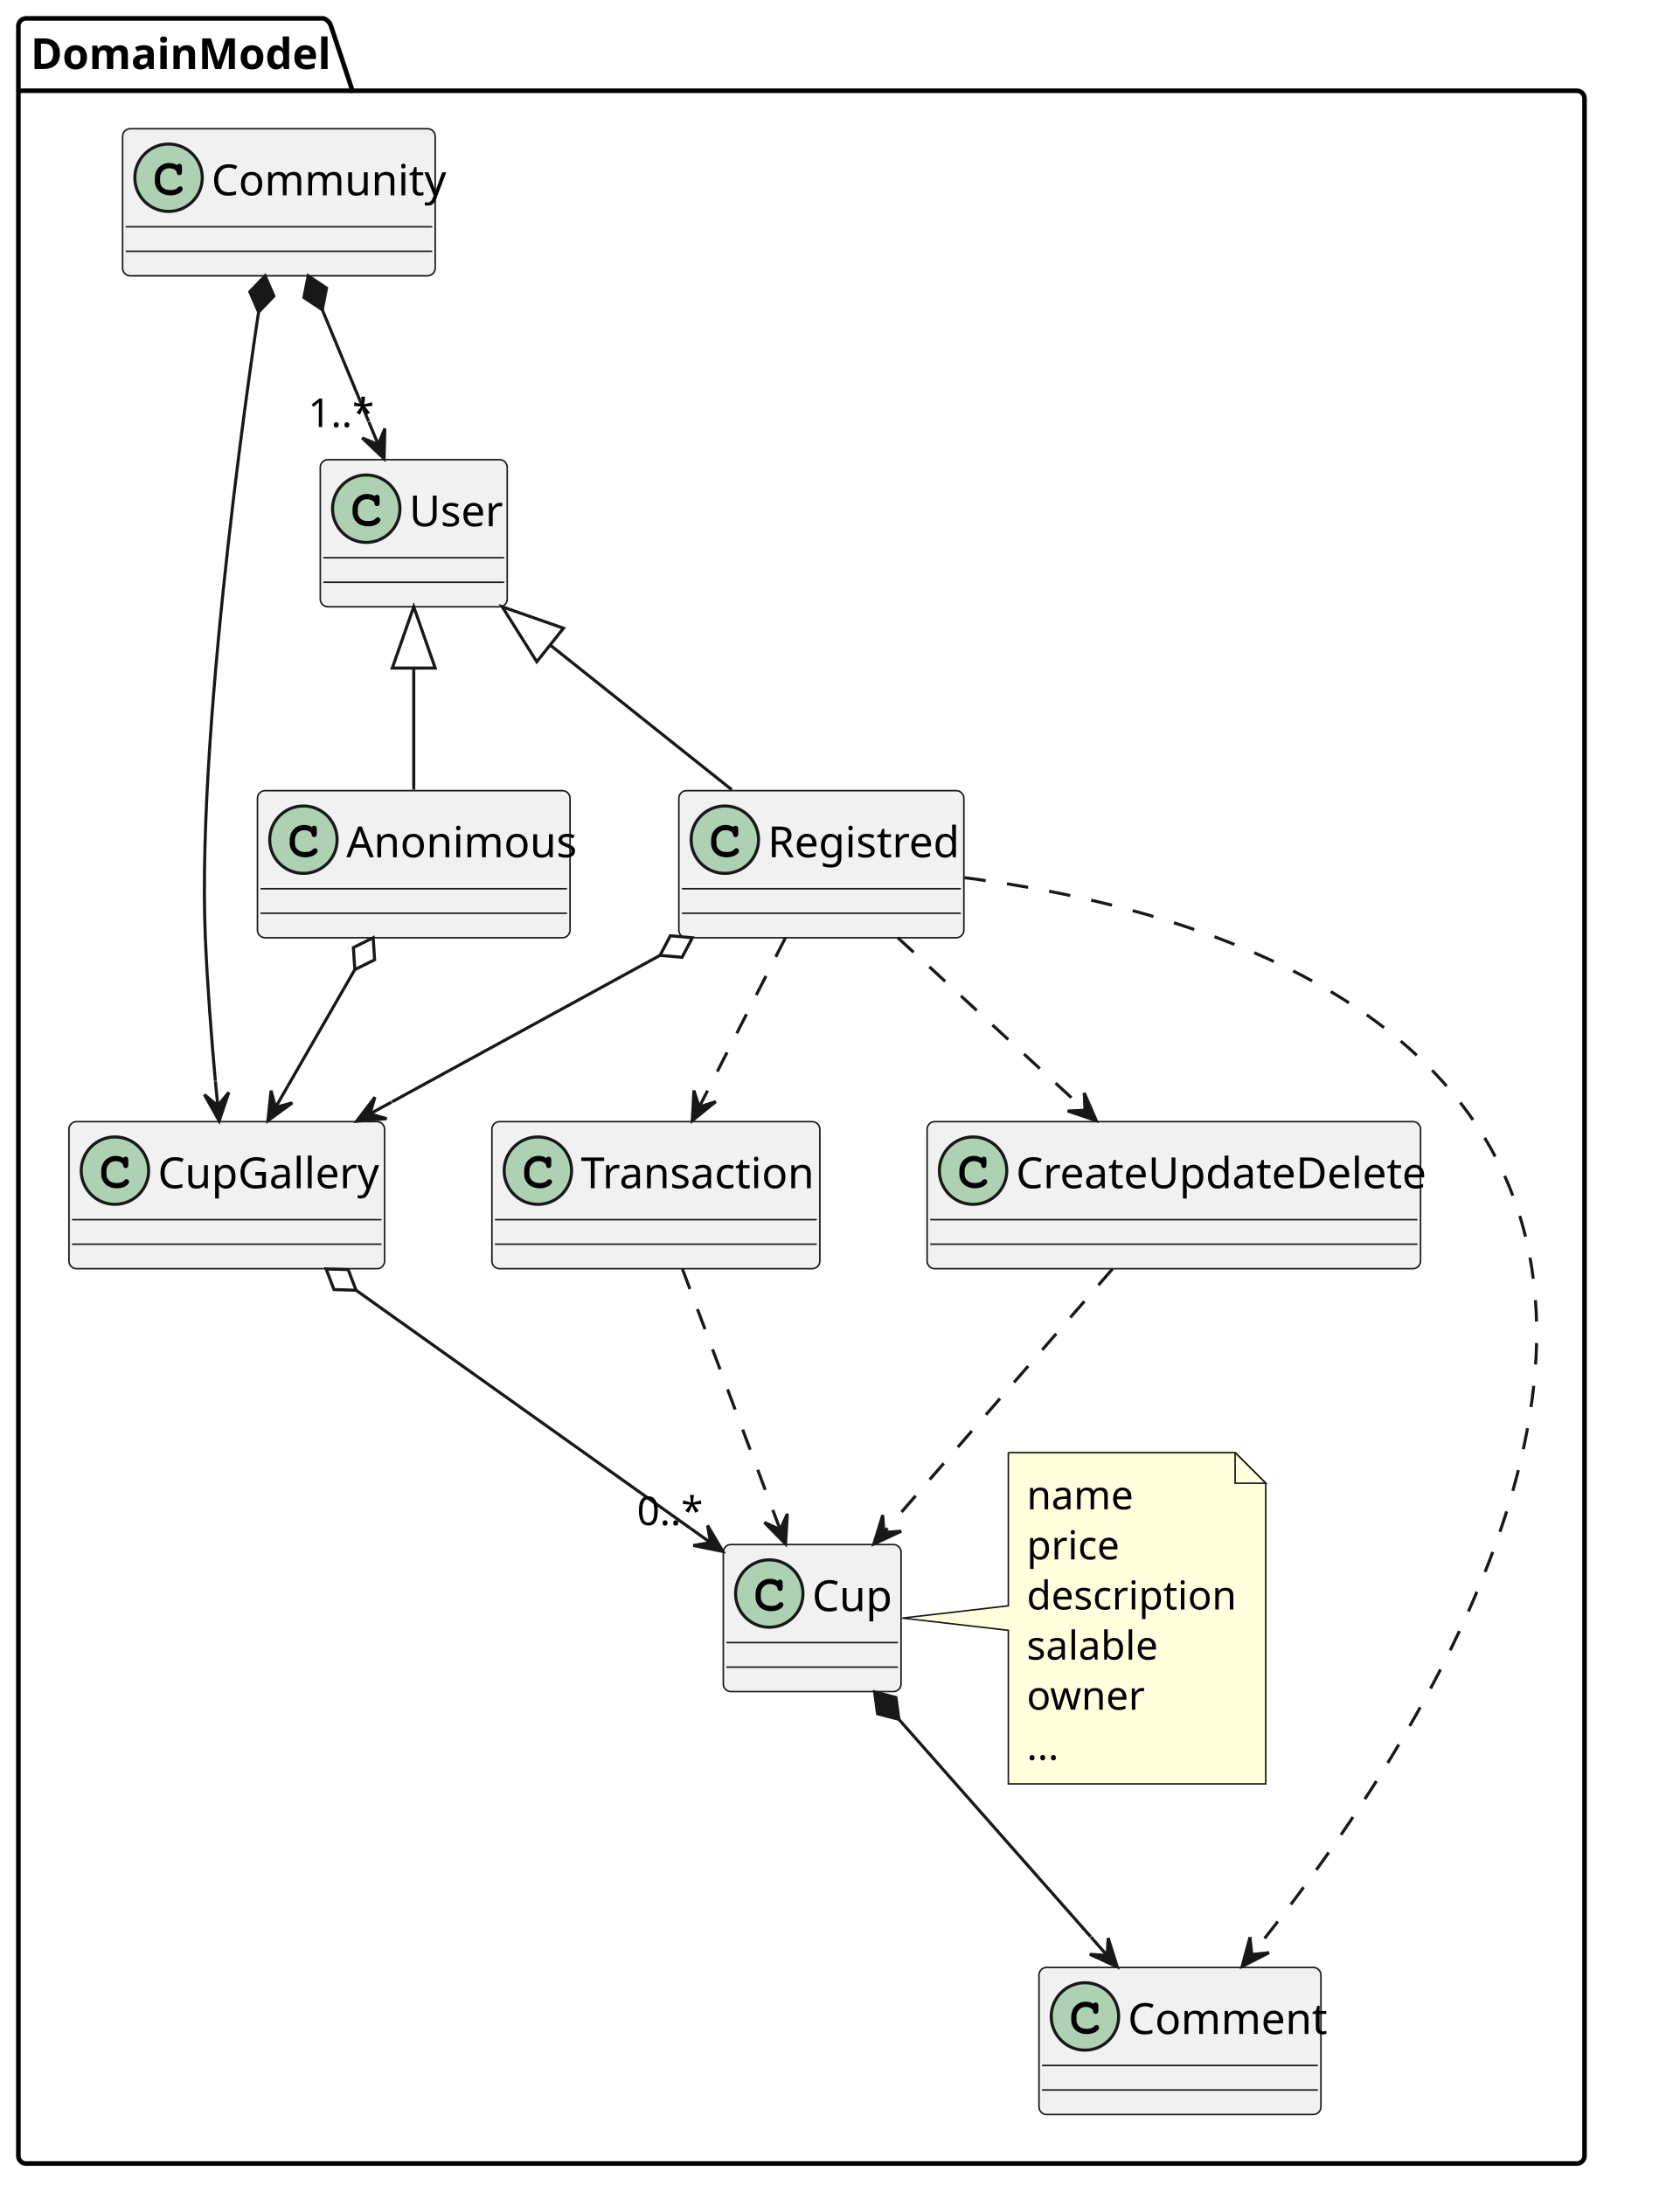
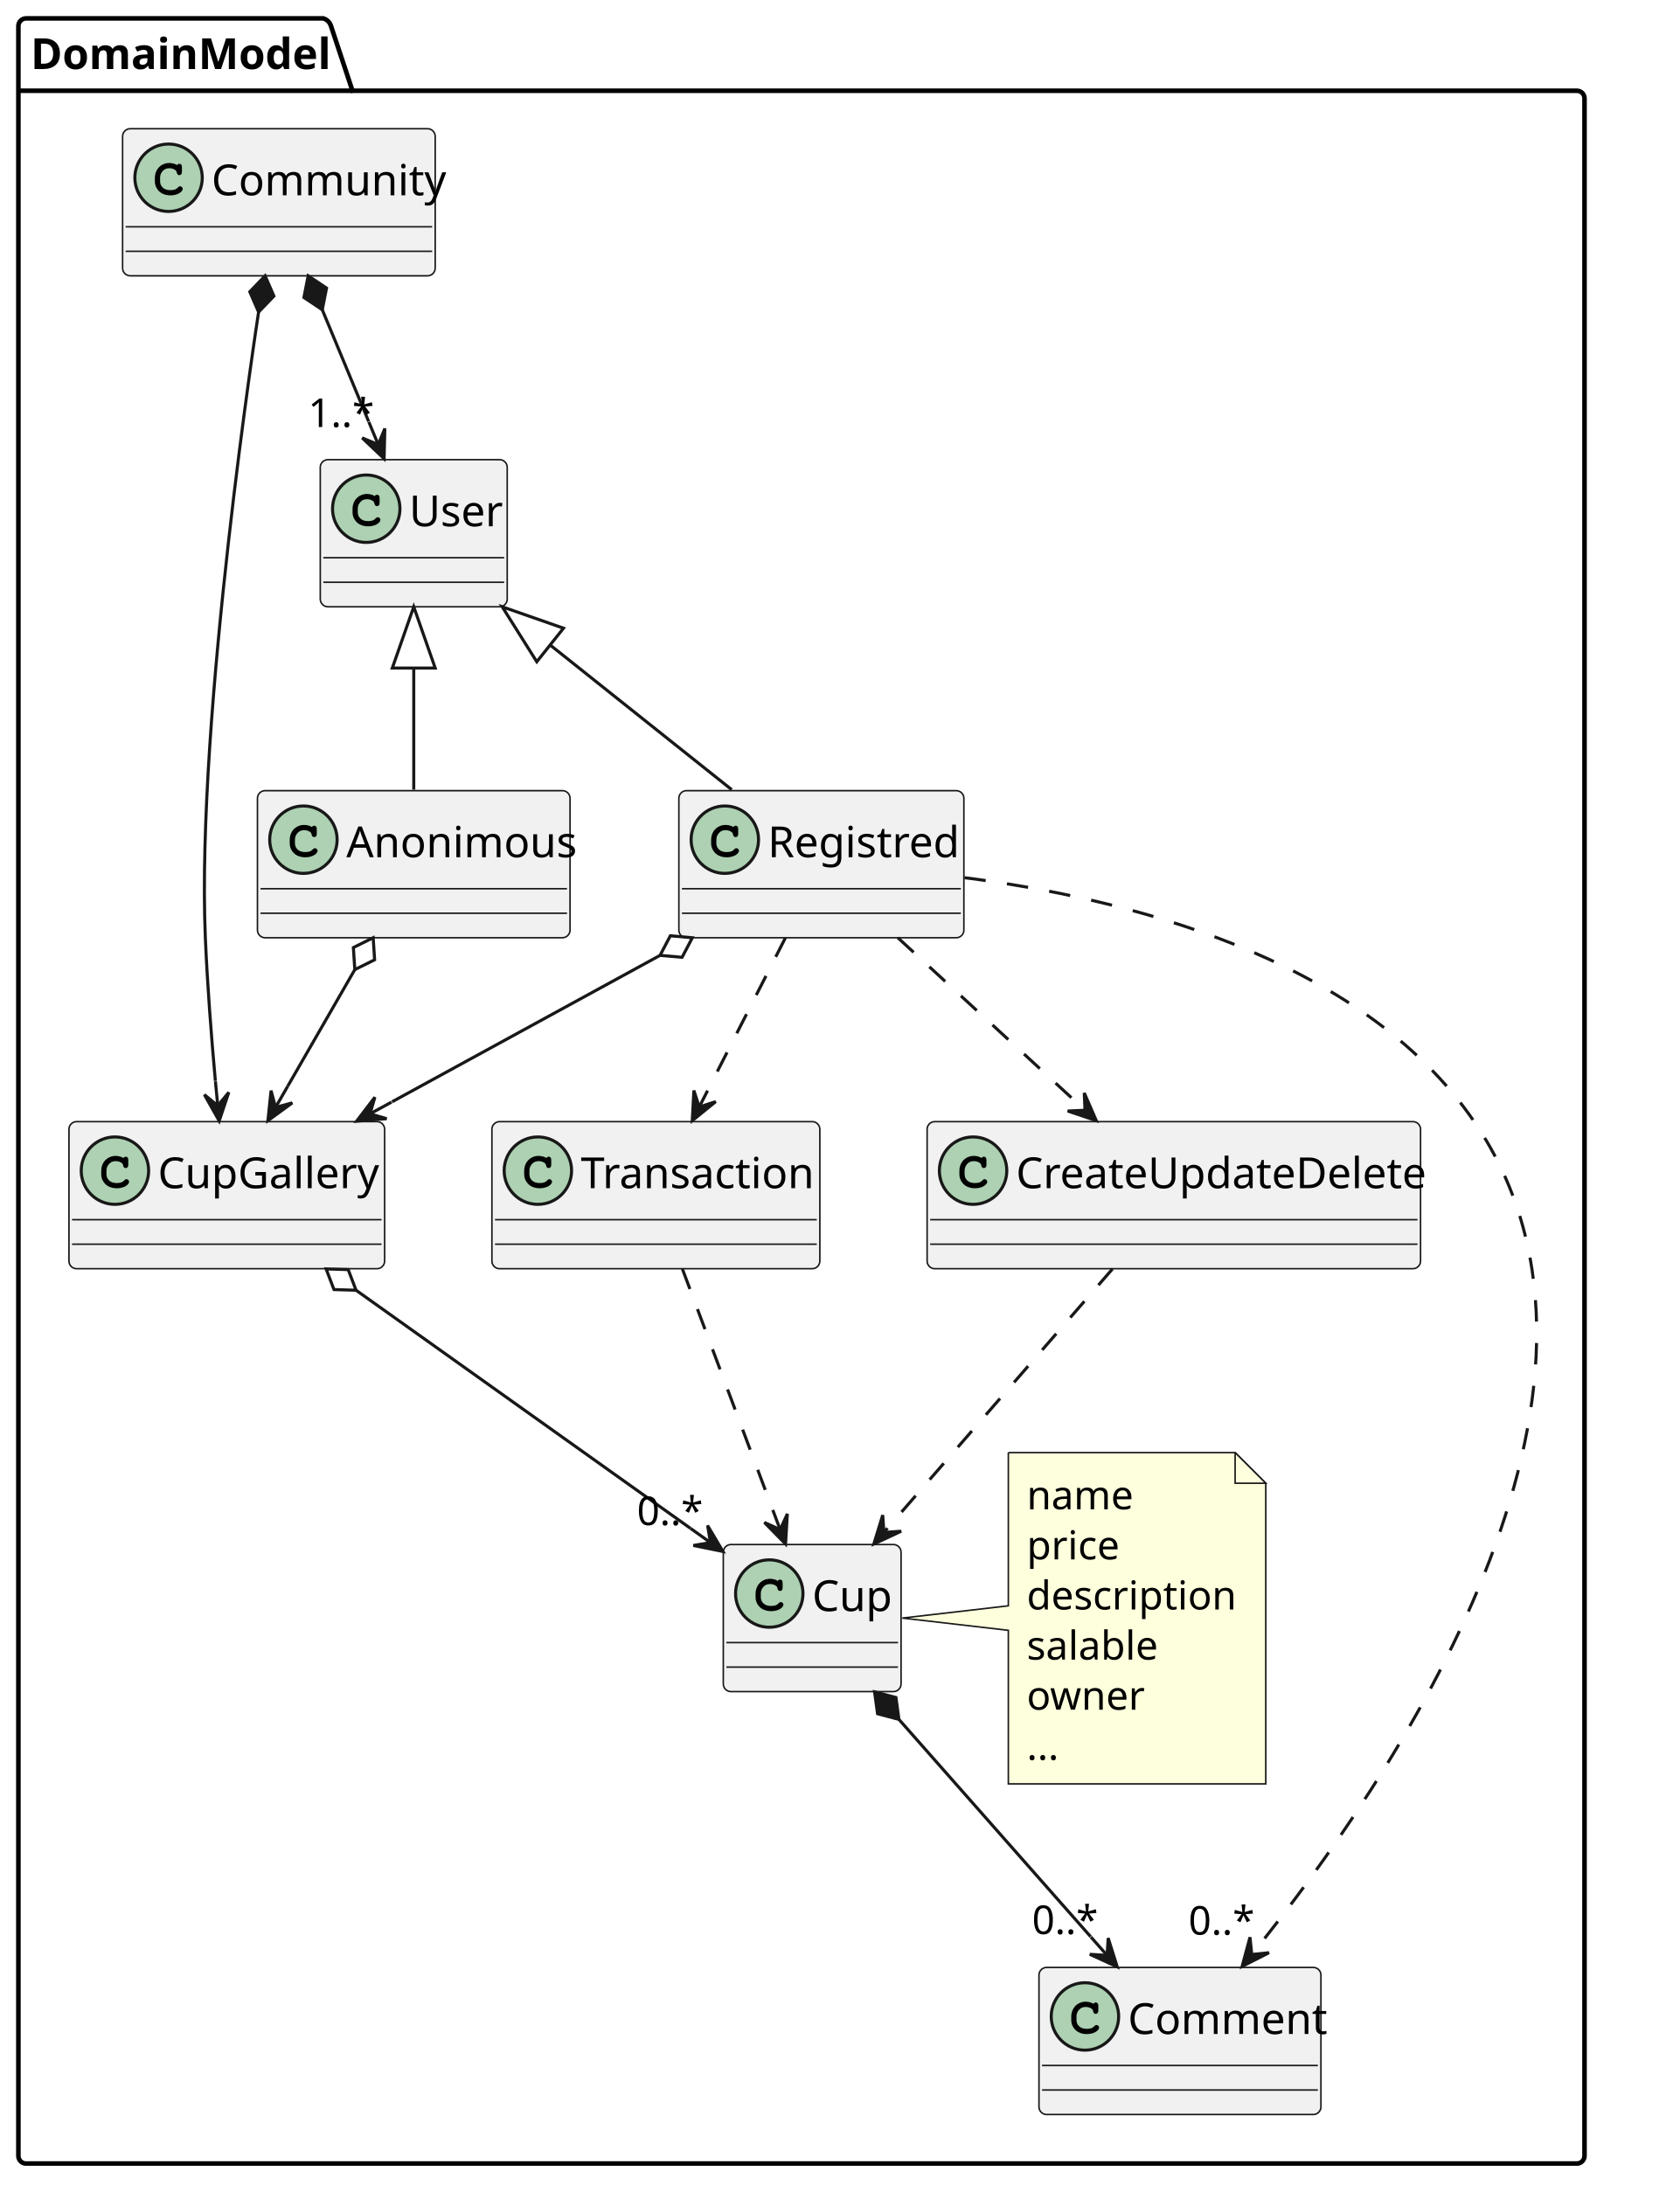
<svg xmlns="http://www.w3.org/2000/svg" contentStyleType="text/css" height="713px" preserveAspectRatio="none" style="width:548px;height:713px;background:#FFFFFF;" version="1.1" viewBox="0 0 548 713" width="548px" zoomAndPan="magnify">
  <defs />
  <g>
    <g id="cluster_DomainModel">
      <path d="M8.5,6 L105.5,6 A3.75,3.75 0 0 1 108,8.5 L115,29.609 L514.5,29.609 A2.5,2.5 0 0 1 517,32.109 L517,703.5 A2.5,2.5 0 0 1 514.5,706 L8.5,706 A2.5,2.5 0 0 1 6,703.5 L6,8.5 A2.5,2.5 0 0 1 8.5,6 " fill="none" style="stroke:#000000;stroke-width:1.5;" />
      <line style="stroke:#000000;stroke-width:1.5;" x1="6" x2="115" y1="29.609" y2="29.609" />
      <text fill="#000000" font-family="sans-serif" font-size="14" font-weight="bold" lengthAdjust="spacing" textLength="96" x="10" y="22.533">DomainModel</text>
    </g>
    <g id="elem_DomainModel.Community">
      <rect codeLine="2" fill="#F1F1F1" height="48" id="DomainModel.Community" rx="2.5" ry="2.5" style="stroke:#181818;stroke-width:0.5;" width="102" x="40" y="42" />
      <ellipse cx="55" cy="58" fill="#ADD1B2" rx="11" ry="11" style="stroke:#181818;stroke-width:1.0;" />
      <path d="M57.766,53.875 Q57.922,53.656 58.109,53.547 Q58.297,53.438 58.516,53.438 Q58.891,53.438 59.125,53.703 Q59.359,53.953 59.359,54.562 L59.359,56.016 Q59.359,56.625 59.125,56.891 Q58.891,57.156 58.516,57.156 Q58.172,57.156 57.969,56.953 Q57.766,56.766 57.656,56.25 Q57.609,55.891 57.422,55.703 Q57.094,55.328 56.484,55.109 Q55.875,54.891 55.25,54.891 Q54.484,54.891 53.844,55.219 Q53.219,55.547 52.719,56.297 Q52.234,57.047 52.234,58.078 L52.234,59.172 Q52.234,60.406 53.125,61.234 Q54.016,62.047 55.609,62.047 Q56.547,62.047 57.203,61.797 Q57.594,61.641 58.016,61.203 Q58.281,60.938 58.422,60.859 Q58.578,60.781 58.781,60.781 Q59.109,60.781 59.359,61.047 Q59.625,61.297 59.625,61.641 Q59.625,61.984 59.281,62.391 Q58.781,62.969 57.984,63.297 Q56.906,63.75 55.609,63.75 Q54.094,63.75 52.891,63.125 Q51.906,62.625 51.219,61.562 Q50.531,60.484 50.531,59.203 L50.531,58.047 Q50.531,56.719 51.141,55.578 Q51.766,54.422 52.859,53.812 Q53.953,53.188 55.188,53.188 Q55.922,53.188 56.562,53.359 Q57.219,53.516 57.766,53.875 Z " fill="#000000" />
      <text fill="#000000" font-family="sans-serif" font-size="14" lengthAdjust="spacing" textLength="70" x="69" y="63.728">Community</text>
      <line style="stroke:#181818;stroke-width:0.5;" x1="41" x2="141" y1="74" y2="74" />
      <line style="stroke:#181818;stroke-width:0.5;" x1="41" x2="141" y1="82" y2="82" />
    </g>
    <g id="elem_DomainModel.User">
      <rect codeLine="3" fill="#F1F1F1" height="48" id="DomainModel.User" rx="2.5" ry="2.5" style="stroke:#181818;stroke-width:0.5;" width="61" x="104.5" y="150" />
      <ellipse cx="119.5" cy="166" fill="#ADD1B2" rx="11" ry="11" style="stroke:#181818;stroke-width:1.0;" />
      <path d="M122.266,161.875 Q122.422,161.656 122.609,161.547 Q122.797,161.438 123.016,161.438 Q123.391,161.438 123.625,161.703 Q123.859,161.953 123.859,162.562 L123.859,164.016 Q123.859,164.625 123.625,164.891 Q123.391,165.156 123.016,165.156 Q122.672,165.156 122.469,164.953 Q122.266,164.766 122.156,164.25 Q122.109,163.891 121.922,163.703 Q121.594,163.328 120.984,163.109 Q120.375,162.891 119.75,162.891 Q118.984,162.891 118.344,163.219 Q117.719,163.547 117.219,164.297 Q116.734,165.047 116.734,166.078 L116.734,167.172 Q116.734,168.406 117.625,169.234 Q118.516,170.047 120.109,170.047 Q121.047,170.047 121.703,169.797 Q122.094,169.641 122.516,169.203 Q122.781,168.938 122.922,168.859 Q123.078,168.781 123.281,168.781 Q123.609,168.781 123.859,169.047 Q124.125,169.297 124.125,169.641 Q124.125,169.984 123.781,170.391 Q123.281,170.969 122.484,171.297 Q121.406,171.75 120.109,171.75 Q118.594,171.75 117.391,171.125 Q116.406,170.625 115.719,169.562 Q115.031,168.484 115.031,167.203 L115.031,166.047 Q115.031,164.719 115.641,163.578 Q116.266,162.422 117.359,161.812 Q118.453,161.188 119.688,161.188 Q120.422,161.188 121.062,161.359 Q121.719,161.516 122.266,161.875 Z " fill="#000000" />
      <text fill="#000000" font-family="sans-serif" font-size="14" lengthAdjust="spacing" textLength="29" x="133.5" y="171.728">User</text>
      <line style="stroke:#181818;stroke-width:0.5;" x1="105.5" x2="164.5" y1="182" y2="182" />
      <line style="stroke:#181818;stroke-width:0.5;" x1="105.5" x2="164.5" y1="190" y2="190" />
    </g>
    <g id="elem_DomainModel.Registred">
      <rect codeLine="4" fill="#F1F1F1" height="48" id="DomainModel.Registred" rx="2.5" ry="2.5" style="stroke:#181818;stroke-width:0.5;" width="93" x="221.5" y="258" />
      <ellipse cx="236.5" cy="274" fill="#ADD1B2" rx="11" ry="11" style="stroke:#181818;stroke-width:1.0;" />
      <path d="M239.266,269.875 Q239.422,269.656 239.609,269.547 Q239.797,269.438 240.016,269.438 Q240.391,269.438 240.625,269.703 Q240.859,269.953 240.859,270.562 L240.859,272.016 Q240.859,272.625 240.625,272.891 Q240.391,273.156 240.016,273.156 Q239.672,273.156 239.469,272.953 Q239.266,272.766 239.156,272.25 Q239.109,271.891 238.922,271.703 Q238.594,271.328 237.984,271.109 Q237.375,270.891 236.75,270.891 Q235.984,270.891 235.344,271.219 Q234.719,271.547 234.219,272.297 Q233.734,273.047 233.734,274.078 L233.734,275.172 Q233.734,276.406 234.625,277.234 Q235.516,278.047 237.109,278.047 Q238.047,278.047 238.703,277.797 Q239.094,277.641 239.516,277.203 Q239.781,276.938 239.922,276.859 Q240.078,276.781 240.281,276.781 Q240.609,276.781 240.859,277.047 Q241.125,277.297 241.125,277.641 Q241.125,277.984 240.781,278.391 Q240.281,278.969 239.484,279.297 Q238.406,279.75 237.109,279.75 Q235.594,279.75 234.391,279.125 Q233.406,278.625 232.719,277.562 Q232.031,276.484 232.031,275.203 L232.031,274.047 Q232.031,272.719 232.641,271.578 Q233.266,270.422 234.359,269.812 Q235.453,269.188 236.688,269.188 Q237.422,269.188 238.062,269.359 Q238.719,269.516 239.266,269.875 Z " fill="#000000" />
      <text fill="#000000" font-family="sans-serif" font-size="14" lengthAdjust="spacing" textLength="61" x="250.5" y="279.728">Registred</text>
      <line style="stroke:#181818;stroke-width:0.5;" x1="222.5" x2="313.5" y1="290" y2="290" />
      <line style="stroke:#181818;stroke-width:0.5;" x1="222.5" x2="313.5" y1="298" y2="298" />
    </g>
    <g id="elem_DomainModel.Anonimous">
      <rect codeLine="5" fill="#F1F1F1" height="48" id="DomainModel.Anonimous" rx="2.5" ry="2.5" style="stroke:#181818;stroke-width:0.5;" width="102" x="84" y="258" />
      <ellipse cx="99" cy="274" fill="#ADD1B2" rx="11" ry="11" style="stroke:#181818;stroke-width:1.0;" />
      <path d="M101.766,269.875 Q101.922,269.656 102.109,269.547 Q102.297,269.438 102.516,269.438 Q102.891,269.438 103.125,269.703 Q103.359,269.953 103.359,270.562 L103.359,272.016 Q103.359,272.625 103.125,272.891 Q102.891,273.156 102.516,273.156 Q102.172,273.156 101.969,272.953 Q101.766,272.766 101.656,272.25 Q101.609,271.891 101.422,271.703 Q101.094,271.328 100.484,271.109 Q99.875,270.891 99.25,270.891 Q98.484,270.891 97.844,271.219 Q97.219,271.547 96.719,272.297 Q96.234,273.047 96.234,274.078 L96.234,275.172 Q96.234,276.406 97.125,277.234 Q98.016,278.047 99.609,278.047 Q100.547,278.047 101.203,277.797 Q101.594,277.641 102.016,277.203 Q102.281,276.938 102.422,276.859 Q102.578,276.781 102.781,276.781 Q103.109,276.781 103.359,277.047 Q103.625,277.297 103.625,277.641 Q103.625,277.984 103.281,278.391 Q102.781,278.969 101.984,279.297 Q100.906,279.75 99.609,279.75 Q98.094,279.75 96.891,279.125 Q95.906,278.625 95.219,277.562 Q94.531,276.484 94.531,275.203 L94.531,274.047 Q94.531,272.719 95.141,271.578 Q95.766,270.422 96.859,269.812 Q97.953,269.188 99.188,269.188 Q99.922,269.188 100.562,269.359 Q101.219,269.516 101.766,269.875 Z " fill="#000000" />
      <text fill="#000000" font-family="sans-serif" font-size="14" lengthAdjust="spacing" textLength="70" x="113" y="279.728">Anonimous</text>
      <line style="stroke:#181818;stroke-width:0.5;" x1="85" x2="185" y1="290" y2="290" />
      <line style="stroke:#181818;stroke-width:0.5;" x1="85" x2="185" y1="298" y2="298" />
    </g>
    <g id="elem_DomainModel.CupGallery">
      <rect codeLine="6" fill="#F1F1F1" height="48" id="DomainModel.CupGallery" rx="2.5" ry="2.5" style="stroke:#181818;stroke-width:0.5;" width="103" x="22.5" y="366" />
      <ellipse cx="37.5" cy="382" fill="#ADD1B2" rx="11" ry="11" style="stroke:#181818;stroke-width:1.0;" />
      <path d="M40.266,377.875 Q40.422,377.656 40.609,377.547 Q40.797,377.438 41.016,377.438 Q41.391,377.438 41.625,377.703 Q41.859,377.953 41.859,378.562 L41.859,380.016 Q41.859,380.625 41.625,380.891 Q41.391,381.156 41.016,381.156 Q40.672,381.156 40.469,380.953 Q40.266,380.766 40.156,380.25 Q40.109,379.891 39.922,379.703 Q39.594,379.328 38.984,379.109 Q38.375,378.891 37.75,378.891 Q36.984,378.891 36.344,379.219 Q35.719,379.547 35.219,380.297 Q34.734,381.047 34.734,382.078 L34.734,383.172 Q34.734,384.406 35.625,385.234 Q36.516,386.047 38.109,386.047 Q39.047,386.047 39.703,385.797 Q40.094,385.641 40.516,385.203 Q40.781,384.938 40.922,384.859 Q41.078,384.781 41.281,384.781 Q41.609,384.781 41.859,385.047 Q42.125,385.297 42.125,385.641 Q42.125,385.984 41.781,386.391 Q41.281,386.969 40.484,387.297 Q39.406,387.75 38.109,387.75 Q36.594,387.75 35.391,387.125 Q34.406,386.625 33.719,385.562 Q33.031,384.484 33.031,383.203 L33.031,382.047 Q33.031,380.719 33.641,379.578 Q34.266,378.422 35.359,377.812 Q36.453,377.188 37.688,377.188 Q38.422,377.188 39.062,377.359 Q39.719,377.516 40.266,377.875 Z " fill="#000000" />
      <text fill="#000000" font-family="sans-serif" font-size="14" lengthAdjust="spacing" textLength="71" x="51.5" y="387.728">CupGallery</text>
      <line style="stroke:#181818;stroke-width:0.5;" x1="23.5" x2="124.5" y1="398" y2="398" />
      <line style="stroke:#181818;stroke-width:0.5;" x1="23.5" x2="124.5" y1="406" y2="406" />
    </g>
    <g id="elem_DomainModel.Cup">
      <rect codeLine="7" fill="#F1F1F1" height="48" id="DomainModel.Cup" rx="2.5" ry="2.5" style="stroke:#181818;stroke-width:0.5;" width="58" x="236" y="504" />
      <ellipse cx="251" cy="520" fill="#ADD1B2" rx="11" ry="11" style="stroke:#181818;stroke-width:1.0;" />
      <path d="M253.766,515.875 Q253.922,515.656 254.109,515.547 Q254.297,515.438 254.516,515.438 Q254.891,515.438 255.125,515.703 Q255.359,515.953 255.359,516.562 L255.359,518.016 Q255.359,518.625 255.125,518.891 Q254.891,519.156 254.516,519.156 Q254.172,519.156 253.969,518.953 Q253.766,518.766 253.656,518.25 Q253.609,517.891 253.422,517.703 Q253.094,517.328 252.484,517.109 Q251.875,516.891 251.25,516.891 Q250.484,516.891 249.844,517.219 Q249.219,517.547 248.719,518.297 Q248.234,519.047 248.234,520.078 L248.234,521.172 Q248.234,522.406 249.125,523.234 Q250.016,524.047 251.609,524.047 Q252.547,524.047 253.203,523.797 Q253.594,523.641 254.016,523.203 Q254.281,522.938 254.422,522.859 Q254.578,522.781 254.781,522.781 Q255.109,522.781 255.359,523.047 Q255.625,523.297 255.625,523.641 Q255.625,523.984 255.281,524.391 Q254.781,524.969 253.984,525.297 Q252.906,525.75 251.609,525.75 Q250.094,525.75 248.891,525.125 Q247.906,524.625 247.219,523.562 Q246.531,522.484 246.531,521.203 L246.531,520.047 Q246.531,518.719 247.141,517.578 Q247.766,516.422 248.859,515.812 Q249.953,515.188 251.188,515.188 Q251.922,515.188 252.562,515.359 Q253.219,515.516 253.766,515.875 Z " fill="#000000" />
      <text fill="#000000" font-family="sans-serif" font-size="14" lengthAdjust="spacing" textLength="26" x="265" y="525.729">Cup</text>
      <line style="stroke:#181818;stroke-width:0.5;" x1="237" x2="293" y1="536" y2="536" />
      <line style="stroke:#181818;stroke-width:0.5;" x1="237" x2="293" y1="544" y2="544" />
    </g>
    <g id="elem_DomainModel.GMN9">
      <path d="M329,474 L329,524 L294.4,528 L329,532 L329,582.109 A0,0 0 0 0 329,582.109 L413,582.109 A0,0 0 0 0 413,582.109 L413,484 L403,474 L329,474 A0,0 0 0 0 329,474 " fill="#FEFFDD" style="stroke:#181818;stroke-width:0.5;" />
      <path d="M403,474 L403,484 L413,484 L403,474 " fill="#FEFFDD" style="stroke:#181818;stroke-width:0.5;" />
      <text fill="#000000" font-family="sans-serif" font-size="13" lengthAdjust="spacing" textLength="32" x="335" y="492.495">name</text>
      <text fill="#000000" font-family="sans-serif" font-size="13" lengthAdjust="spacing" textLength="28" x="335" y="508.847">price</text>
      <text fill="#000000" font-family="sans-serif" font-size="13" lengthAdjust="spacing" textLength="63" x="335" y="525.198">description</text>
      <text fill="#000000" font-family="sans-serif" font-size="13" lengthAdjust="spacing" textLength="41" x="335" y="541.55">salable</text>
      <text fill="#000000" font-family="sans-serif" font-size="13" lengthAdjust="spacing" textLength="34" x="335" y="557.901">owner</text>
      <text fill="#000000" font-family="sans-serif" font-size="13" lengthAdjust="spacing" textLength="12" x="335" y="574.253">...</text>
    </g>
    <g id="elem_DomainModel.Comment">
      <rect codeLine="9" fill="#F1F1F1" height="48" id="DomainModel.Comment" rx="2.5" ry="2.5" style="stroke:#181818;stroke-width:0.5;" width="92" x="339" y="642" />
      <ellipse cx="354" cy="658" fill="#ADD1B2" rx="11" ry="11" style="stroke:#181818;stroke-width:1.0;" />
      <path d="M356.766,653.875 Q356.922,653.656 357.109,653.547 Q357.297,653.438 357.516,653.438 Q357.891,653.438 358.125,653.703 Q358.359,653.953 358.359,654.562 L358.359,656.016 Q358.359,656.625 358.125,656.891 Q357.891,657.156 357.516,657.156 Q357.172,657.156 356.969,656.953 Q356.766,656.766 356.656,656.25 Q356.609,655.891 356.422,655.703 Q356.094,655.328 355.484,655.109 Q354.875,654.891 354.25,654.891 Q353.484,654.891 352.844,655.219 Q352.219,655.547 351.719,656.297 Q351.234,657.047 351.234,658.078 L351.234,659.172 Q351.234,660.406 352.125,661.234 Q353.016,662.047 354.609,662.047 Q355.547,662.047 356.203,661.797 Q356.594,661.641 357.016,661.203 Q357.281,660.938 357.422,660.859 Q357.578,660.781 357.781,660.781 Q358.109,660.781 358.359,661.047 Q358.625,661.297 358.625,661.641 Q358.625,661.984 358.281,662.391 Q357.781,662.969 356.984,663.297 Q355.906,663.75 354.609,663.75 Q353.094,663.75 351.891,663.125 Q350.906,662.625 350.219,661.562 Q349.531,660.484 349.531,659.203 L349.531,658.047 Q349.531,656.719 350.141,655.578 Q350.766,654.422 351.859,653.812 Q352.953,653.188 354.188,653.188 Q354.922,653.188 355.562,653.359 Q356.219,653.516 356.766,653.875 Z " fill="#000000" />
      <text fill="#000000" font-family="sans-serif" font-size="14" lengthAdjust="spacing" textLength="60" x="368" y="663.729">Comment</text>
      <line style="stroke:#181818;stroke-width:0.5;" x1="340" x2="430" y1="674" y2="674" />
      <line style="stroke:#181818;stroke-width:0.5;" x1="340" x2="430" y1="682" y2="682" />
    </g>
    <g id="elem_DomainModel.Transaction">
      <rect codeLine="10" fill="#F1F1F1" height="48" id="DomainModel.Transaction" rx="2.5" ry="2.5" style="stroke:#181818;stroke-width:0.5;" width="107" x="160.5" y="366" />
      <ellipse cx="175.5" cy="382" fill="#ADD1B2" rx="11" ry="11" style="stroke:#181818;stroke-width:1.0;" />
      <path d="M178.266,377.875 Q178.422,377.656 178.609,377.547 Q178.797,377.438 179.016,377.438 Q179.391,377.438 179.625,377.703 Q179.859,377.953 179.859,378.562 L179.859,380.016 Q179.859,380.625 179.625,380.891 Q179.391,381.156 179.016,381.156 Q178.672,381.156 178.469,380.953 Q178.266,380.766 178.156,380.25 Q178.109,379.891 177.922,379.703 Q177.594,379.328 176.984,379.109 Q176.375,378.891 175.75,378.891 Q174.984,378.891 174.344,379.219 Q173.719,379.547 173.219,380.297 Q172.734,381.047 172.734,382.078 L172.734,383.172 Q172.734,384.406 173.625,385.234 Q174.516,386.047 176.109,386.047 Q177.047,386.047 177.703,385.797 Q178.094,385.641 178.516,385.203 Q178.781,384.938 178.922,384.859 Q179.078,384.781 179.281,384.781 Q179.609,384.781 179.859,385.047 Q180.125,385.297 180.125,385.641 Q180.125,385.984 179.781,386.391 Q179.281,386.969 178.484,387.297 Q177.406,387.75 176.109,387.75 Q174.594,387.75 173.391,387.125 Q172.406,386.625 171.719,385.562 Q171.031,384.484 171.031,383.203 L171.031,382.047 Q171.031,380.719 171.641,379.578 Q172.266,378.422 173.359,377.812 Q174.453,377.188 175.688,377.188 Q176.422,377.188 177.062,377.359 Q177.719,377.516 178.266,377.875 Z " fill="#000000" />
      <text fill="#000000" font-family="sans-serif" font-size="14" lengthAdjust="spacing" textLength="75" x="189.5" y="387.728">Transaction</text>
      <line style="stroke:#181818;stroke-width:0.5;" x1="161.5" x2="266.5" y1="398" y2="398" />
      <line style="stroke:#181818;stroke-width:0.5;" x1="161.5" x2="266.5" y1="406" y2="406" />
    </g>
    <g id="elem_DomainModel.CreateUpdateDelete">
      <rect codeLine="11" fill="#F1F1F1" height="48" id="DomainModel.CreateUpdateDelete" rx="2.5" ry="2.5" style="stroke:#181818;stroke-width:0.5;" width="161" x="302.5" y="366" />
      <ellipse cx="317.5" cy="382" fill="#ADD1B2" rx="11" ry="11" style="stroke:#181818;stroke-width:1.0;" />
      <path d="M320.266,377.875 Q320.422,377.656 320.609,377.547 Q320.797,377.438 321.016,377.438 Q321.391,377.438 321.625,377.703 Q321.859,377.953 321.859,378.562 L321.859,380.016 Q321.859,380.625 321.625,380.891 Q321.391,381.156 321.016,381.156 Q320.672,381.156 320.469,380.953 Q320.266,380.766 320.156,380.25 Q320.109,379.891 319.922,379.703 Q319.594,379.328 318.984,379.109 Q318.375,378.891 317.75,378.891 Q316.984,378.891 316.344,379.219 Q315.719,379.547 315.219,380.297 Q314.734,381.047 314.734,382.078 L314.734,383.172 Q314.734,384.406 315.625,385.234 Q316.516,386.047 318.109,386.047 Q319.047,386.047 319.703,385.797 Q320.094,385.641 320.516,385.203 Q320.781,384.938 320.922,384.859 Q321.078,384.781 321.281,384.781 Q321.609,384.781 321.859,385.047 Q322.125,385.297 322.125,385.641 Q322.125,385.984 321.781,386.391 Q321.281,386.969 320.484,387.297 Q319.406,387.75 318.109,387.75 Q316.594,387.75 315.391,387.125 Q314.406,386.625 313.719,385.562 Q313.031,384.484 313.031,383.203 L313.031,382.047 Q313.031,380.719 313.641,379.578 Q314.266,378.422 315.359,377.812 Q316.453,377.188 317.688,377.188 Q318.422,377.188 319.062,377.359 Q319.719,377.516 320.266,377.875 Z " fill="#000000" />
      <text fill="#000000" font-family="sans-serif" font-size="14" lengthAdjust="spacing" textLength="129" x="331.5" y="387.728">CreateUpdateDelete</text>
      <line style="stroke:#181818;stroke-width:0.5;" x1="303.5" x2="462.5" y1="398" y2="398" />
      <line style="stroke:#181818;stroke-width:0.5;" x1="303.5" x2="462.5" y1="406" y2="406" />
    </g>
    <g id="link_DomainModel.Community_DomainModel.User">
      <path codeLine="12" d="M105.154,101.082 C105.154,101.082 115.59,126.23 120.28,137.54 " fill="none" id="DomainModel.Community-DomainModel.User" style="stroke:#181818;stroke-width:1.0;" />
      <polygon fill="#181818" points="125.32,149.68,125.565,139.834,123.404,145.062,118.176,142.9,125.32,149.68" style="stroke:#181818;stroke-width:1.0;" />
      <line style="stroke:#181818;stroke-width:1.0;" x1="123.404" x2="120.335" y1="145.062" y2="137.675" />
      <polygon fill="#181818" points="100.55,90,99.158,97.076,105.154,101.082,106.546,94.006,100.55,90" style="stroke:#181818;stroke-width:1.0;" />
      <text fill="#000000" font-family="sans-serif" font-size="13" lengthAdjust="spacing" textLength="20" x="100.523" y="139.34">1..*</text>
    </g>
    <g id="link_DomainModel.Community_DomainModel.CupGallery">
      <path codeLine="13" d="M84.375,101.82 C84.375,101.82 63.96,233.73 67,306 C67.65,321.33 68.96,338.21 70.27,352.72 " fill="none" id="DomainModel.Community-DomainModel.CupGallery" style="stroke:#181818;stroke-width:1.0;" />
      <polygon fill="#181818" points="71.52,365.78,74.651,356.442,71.047,360.802,66.686,357.199,71.52,365.78" style="stroke:#181818;stroke-width:1.0;" />
      <line style="stroke:#181818;stroke-width:1.0;" x1="71.047" x2="70.285" y1="360.802" y2="352.84" />
      <polygon fill="#181818" points="86.5,90.01,81.501,95.207,84.375,101.82,89.374,96.623,86.5,90.01" style="stroke:#181818;stroke-width:1.0;" />
    </g>
    <g id="link_DomainModel.CupGallery_DomainModel.Cup">
      <path codeLine="14" d="M116.177,421.027 C116.177,421.027 193.7,476.23 225.28,498.72 " fill="none" id="DomainModel.CupGallery-DomainModel.Cup" style="stroke:#181818;stroke-width:1.0;" />
      <polygon fill="#181818" points="235.89,506.27,230.876,497.793,231.816,503.371,226.238,504.311,235.89,506.27" style="stroke:#181818;stroke-width:1.0;" />
      <line style="stroke:#181818;stroke-width:1.0;" x1="231.816" x2="225.3" y1="503.371" y2="498.73" />
      <polygon fill="none" points="106.4,414.07,108.969,420.808,116.177,421.027,113.608,414.29,106.4,414.07" style="stroke:#181818;stroke-width:1.0;" />
      <text fill="#000000" font-family="sans-serif" font-size="13" lengthAdjust="spacing" textLength="20" x="207.824" y="497.67">0..*</text>
    </g>
    <g id="link_DomainModel.Cup_DomainModel.Comment">
      <path codeLine="15" d="M293.301,561.067 C293.301,561.067 337.13,610.75 355.85,631.96 " fill="none" id="DomainModel.Cup-DomainModel.Comment" style="stroke:#181818;stroke-width:1.0;" />
      <polygon fill="#181818" points="364.54,641.82,361.583,632.426,361.231,638.072,355.585,637.72,364.54,641.82" style="stroke:#181818;stroke-width:1.0;" />
      <line style="stroke:#181818;stroke-width:1.0;" x1="361.231" x2="355.94" y1="638.072" y2="632.07" />
      <polygon fill="#181818" points="285.36,552.07,286.332,559.215,293.301,561.067,292.329,553.921,285.36,552.07" style="stroke:#181818;stroke-width:1.0;" />
+       <text fill="#000000" font-family="sans-serif" font-size="13" lengthAdjust="spacing" textLength="20" x="336.735" y="631.114">0..*</text>
    </g>
    <g id="link_DomainModel.Anonimous_DomainModel.CupGallery">
      <path codeLine="16" d="M115.769,316.398 C115.769,316.398 100.73,342.56 93.91,354.4 " fill="none" id="DomainModel.Anonimous-DomainModel.CupGallery" style="stroke:#181818;stroke-width:1.0;" />
      <polygon fill="#181818" points="87.42,365.68,95.376,359.874,89.914,361.346,88.442,355.884,87.42,365.68" style="stroke:#181818;stroke-width:1.0;" />
      <line style="stroke:#181818;stroke-width:1.0;" x1="89.914" x2="93.905" y1="361.346" y2="354.41" />
      <polygon fill="none" points="121.76,306,115.299,309.202,115.769,316.398,122.231,313.196,121.76,306" style="stroke:#181818;stroke-width:1.0;" />
    </g>
    <g id="link_DomainModel.Registred_DomainModel.CupGallery">
      <path codeLine="17" d="M215.366,311.748 C215.366,311.748 154.93,344.78 127.93,359.53 " fill="none" id="DomainModel.Registred-DomainModel.CupGallery" style="stroke:#181818;stroke-width:1.0;" />
      <polygon fill="#181818" points="116.35,365.86,126.165,365.046,120.736,363.458,122.323,358.029,116.35,365.86" style="stroke:#181818;stroke-width:1.0;" />
      <line style="stroke:#181818;stroke-width:1.0;" x1="120.736" x2="127.755" y1="363.458" y2="359.63" />
      <polygon fill="none" points="225.9,306,218.717,305.363,215.366,311.748,222.549,312.385,225.9,306" style="stroke:#181818;stroke-width:1.0;" />
    </g>
    <g id="link_DomainModel.User_DomainModel.Registred">
      <path codeLine="18" d="M179.71,210.64 C199.18,226.15 221.44,243.89 238.74,257.68 " fill="none" id="DomainModel.User-backto-DomainModel.Registred" style="stroke:#181818;stroke-width:1.0;" />
      <polygon fill="none" points="175.14,215.94,163.86,198,183.86,204.99,175.14,215.94" style="stroke:#181818;stroke-width:1.0;" />
    </g>
    <g id="link_DomainModel.User_DomainModel.Anonimous">
      <path codeLine="19" d="M135,218.02 C135,231.58 135,246.04 135,257.68 " fill="none" id="DomainModel.User-backto-DomainModel.Anonimous" style="stroke:#181818;stroke-width:1.0;" />
      <polygon fill="none" points="128,218,135,198,142,218,128,218" style="stroke:#181818;stroke-width:1.0;" />
    </g>
    <g id="link_DomainModel.Registred_DomainModel.Transaction">
      <path codeLine="20" d="M256.28,306 C248.06,322.14 237.02,343.82 228.28,360.97 " fill="none" id="DomainModel.Registred-to-DomainModel.Transaction" style="stroke:#181818;stroke-width:1.0;stroke-dasharray:7.0,7.0;" />
      <polygon fill="#181818" points="225.88,365.68,233.53,359.477,228.15,361.225,226.403,355.845,225.88,365.68" style="stroke:#181818;stroke-width:1.0;" />
    </g>
    <g id="link_DomainModel.Registred_DomainModel.Comment">
      <path codeLine="21" d="M314.68,286.4 C365.3,292.86 443.82,311.61 481,366 C541.12,453.95 453.52,581.85 408.69,637.46 " fill="none" id="DomainModel.Registred-to-DomainModel.Comment" style="stroke:#181818;stroke-width:1.0;stroke-dasharray:7.0,7.0;" />
      <polygon fill="#181818" points="405.28,641.66,414.06,637.197,408.433,637.779,407.851,632.153,405.28,641.66" style="stroke:#181818;stroke-width:1.0;" />
+       <text fill="#000000" font-family="sans-serif" font-size="13" lengthAdjust="spacing" textLength="20" x="387.786" y="631.315">0..*</text>
    </g>
    <g id="link_DomainModel.Registred_DomainModel.CreateUpdateDelete">
      <path codeLine="22" d="M292.95,306 C310.91,322.55 335.19,344.93 354.01,362.28 " fill="none" id="DomainModel.Registred-to-DomainModel.CreateUpdateDelete" style="stroke:#181818;stroke-width:1.0;stroke-dasharray:7.0,7.0;" />
      <polygon fill="#181818" points="357.7,365.68,353.778,356.646,354.018,362.298,348.366,362.537,357.7,365.68" style="stroke:#181818;stroke-width:1.0;" />
    </g>
    <g id="link_DomainModel.CreateUpdateDelete_DomainModel.Cup">
      <path codeLine="23" d="M362.98,414.07 C342.39,437.81 310.32,474.77 288.52,499.89 " fill="none" id="DomainModel.CreateUpdateDelete-to-DomainModel.Cup" style="stroke:#181818;stroke-width:1.0;stroke-dasharray:7.0,7.0;" />
      <polygon fill="#181818" points="285.12,503.82,294.048,499.662,288.404,500.05,288.016,494.406,285.12,503.82" style="stroke:#181818;stroke-width:1.0;" />
    </g>
    <g id="link_DomainModel.Transaction_DomainModel.Cup">
      <path codeLine="24" d="M222.65,414.07 C231.44,437.52 245.07,473.86 254.48,498.95 " fill="none" id="DomainModel.Transaction-to-DomainModel.Cup" style="stroke:#181818;stroke-width:1.0;stroke-dasharray:7.0,7.0;" />
      <polygon fill="#181818" points="256.31,503.82,256.895,493.988,254.554,499.138,249.405,496.798,256.31,503.82" style="stroke:#181818;stroke-width:1.0;" />
    </g>
  </g>
</svg>
